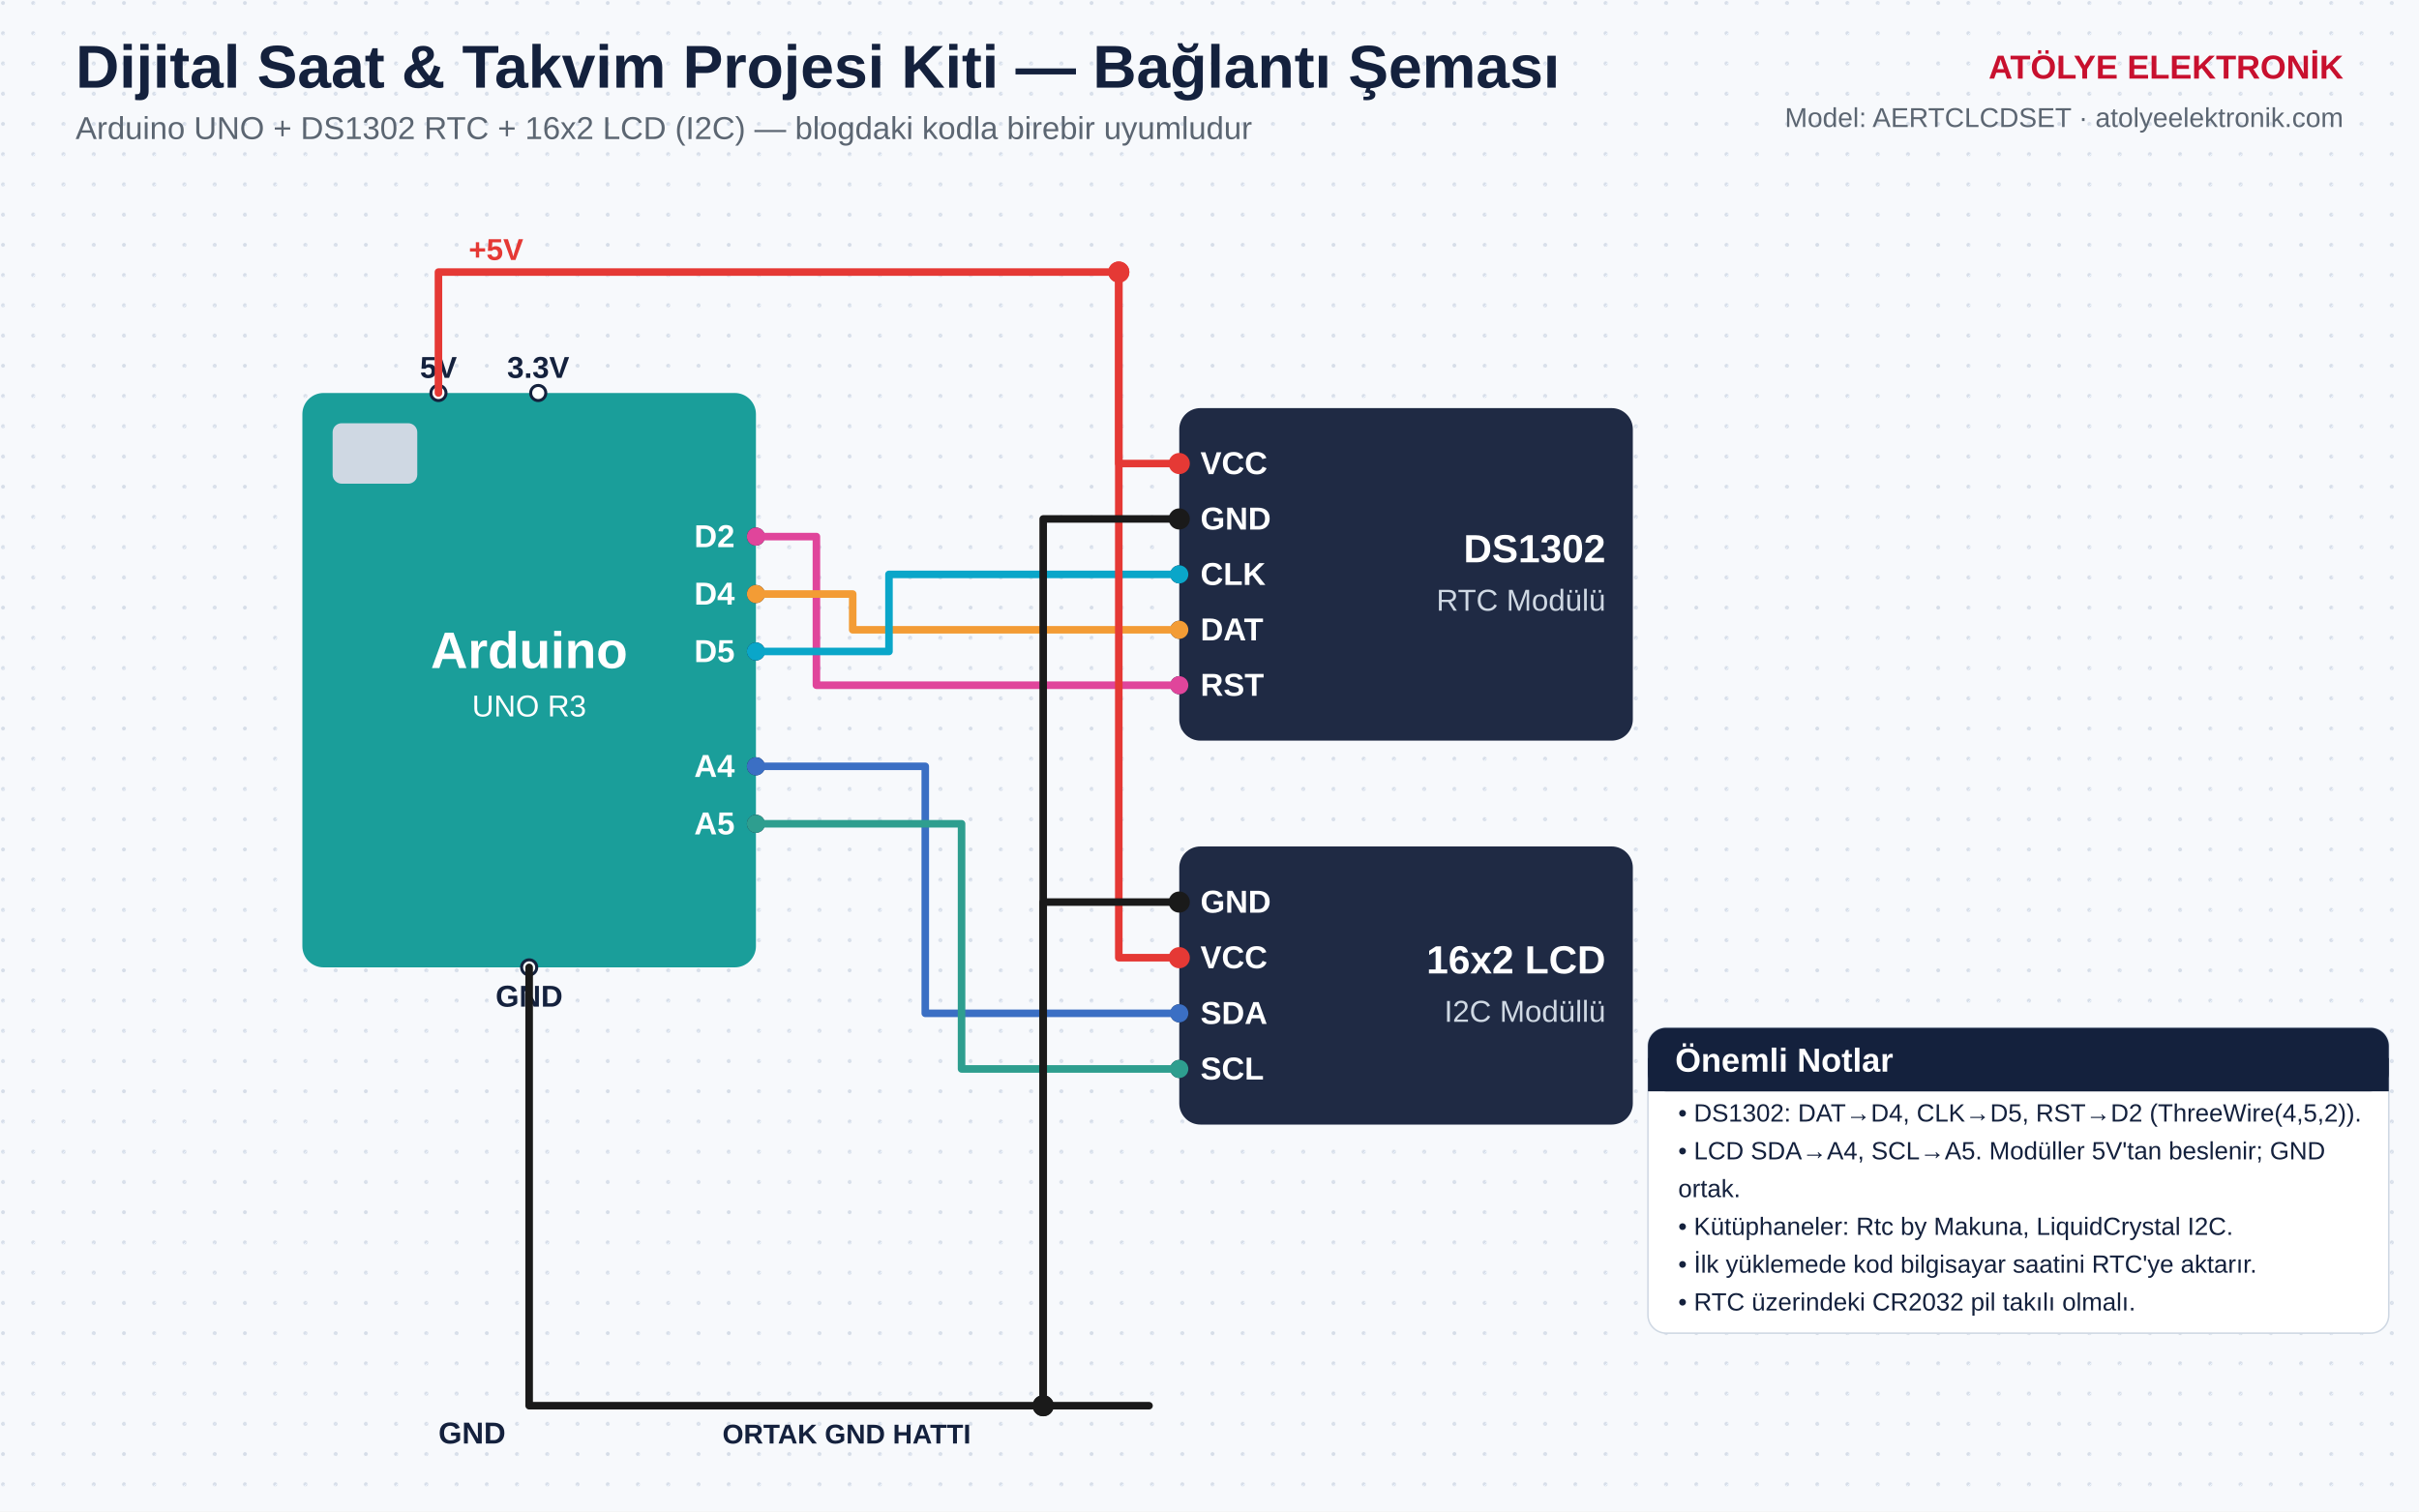
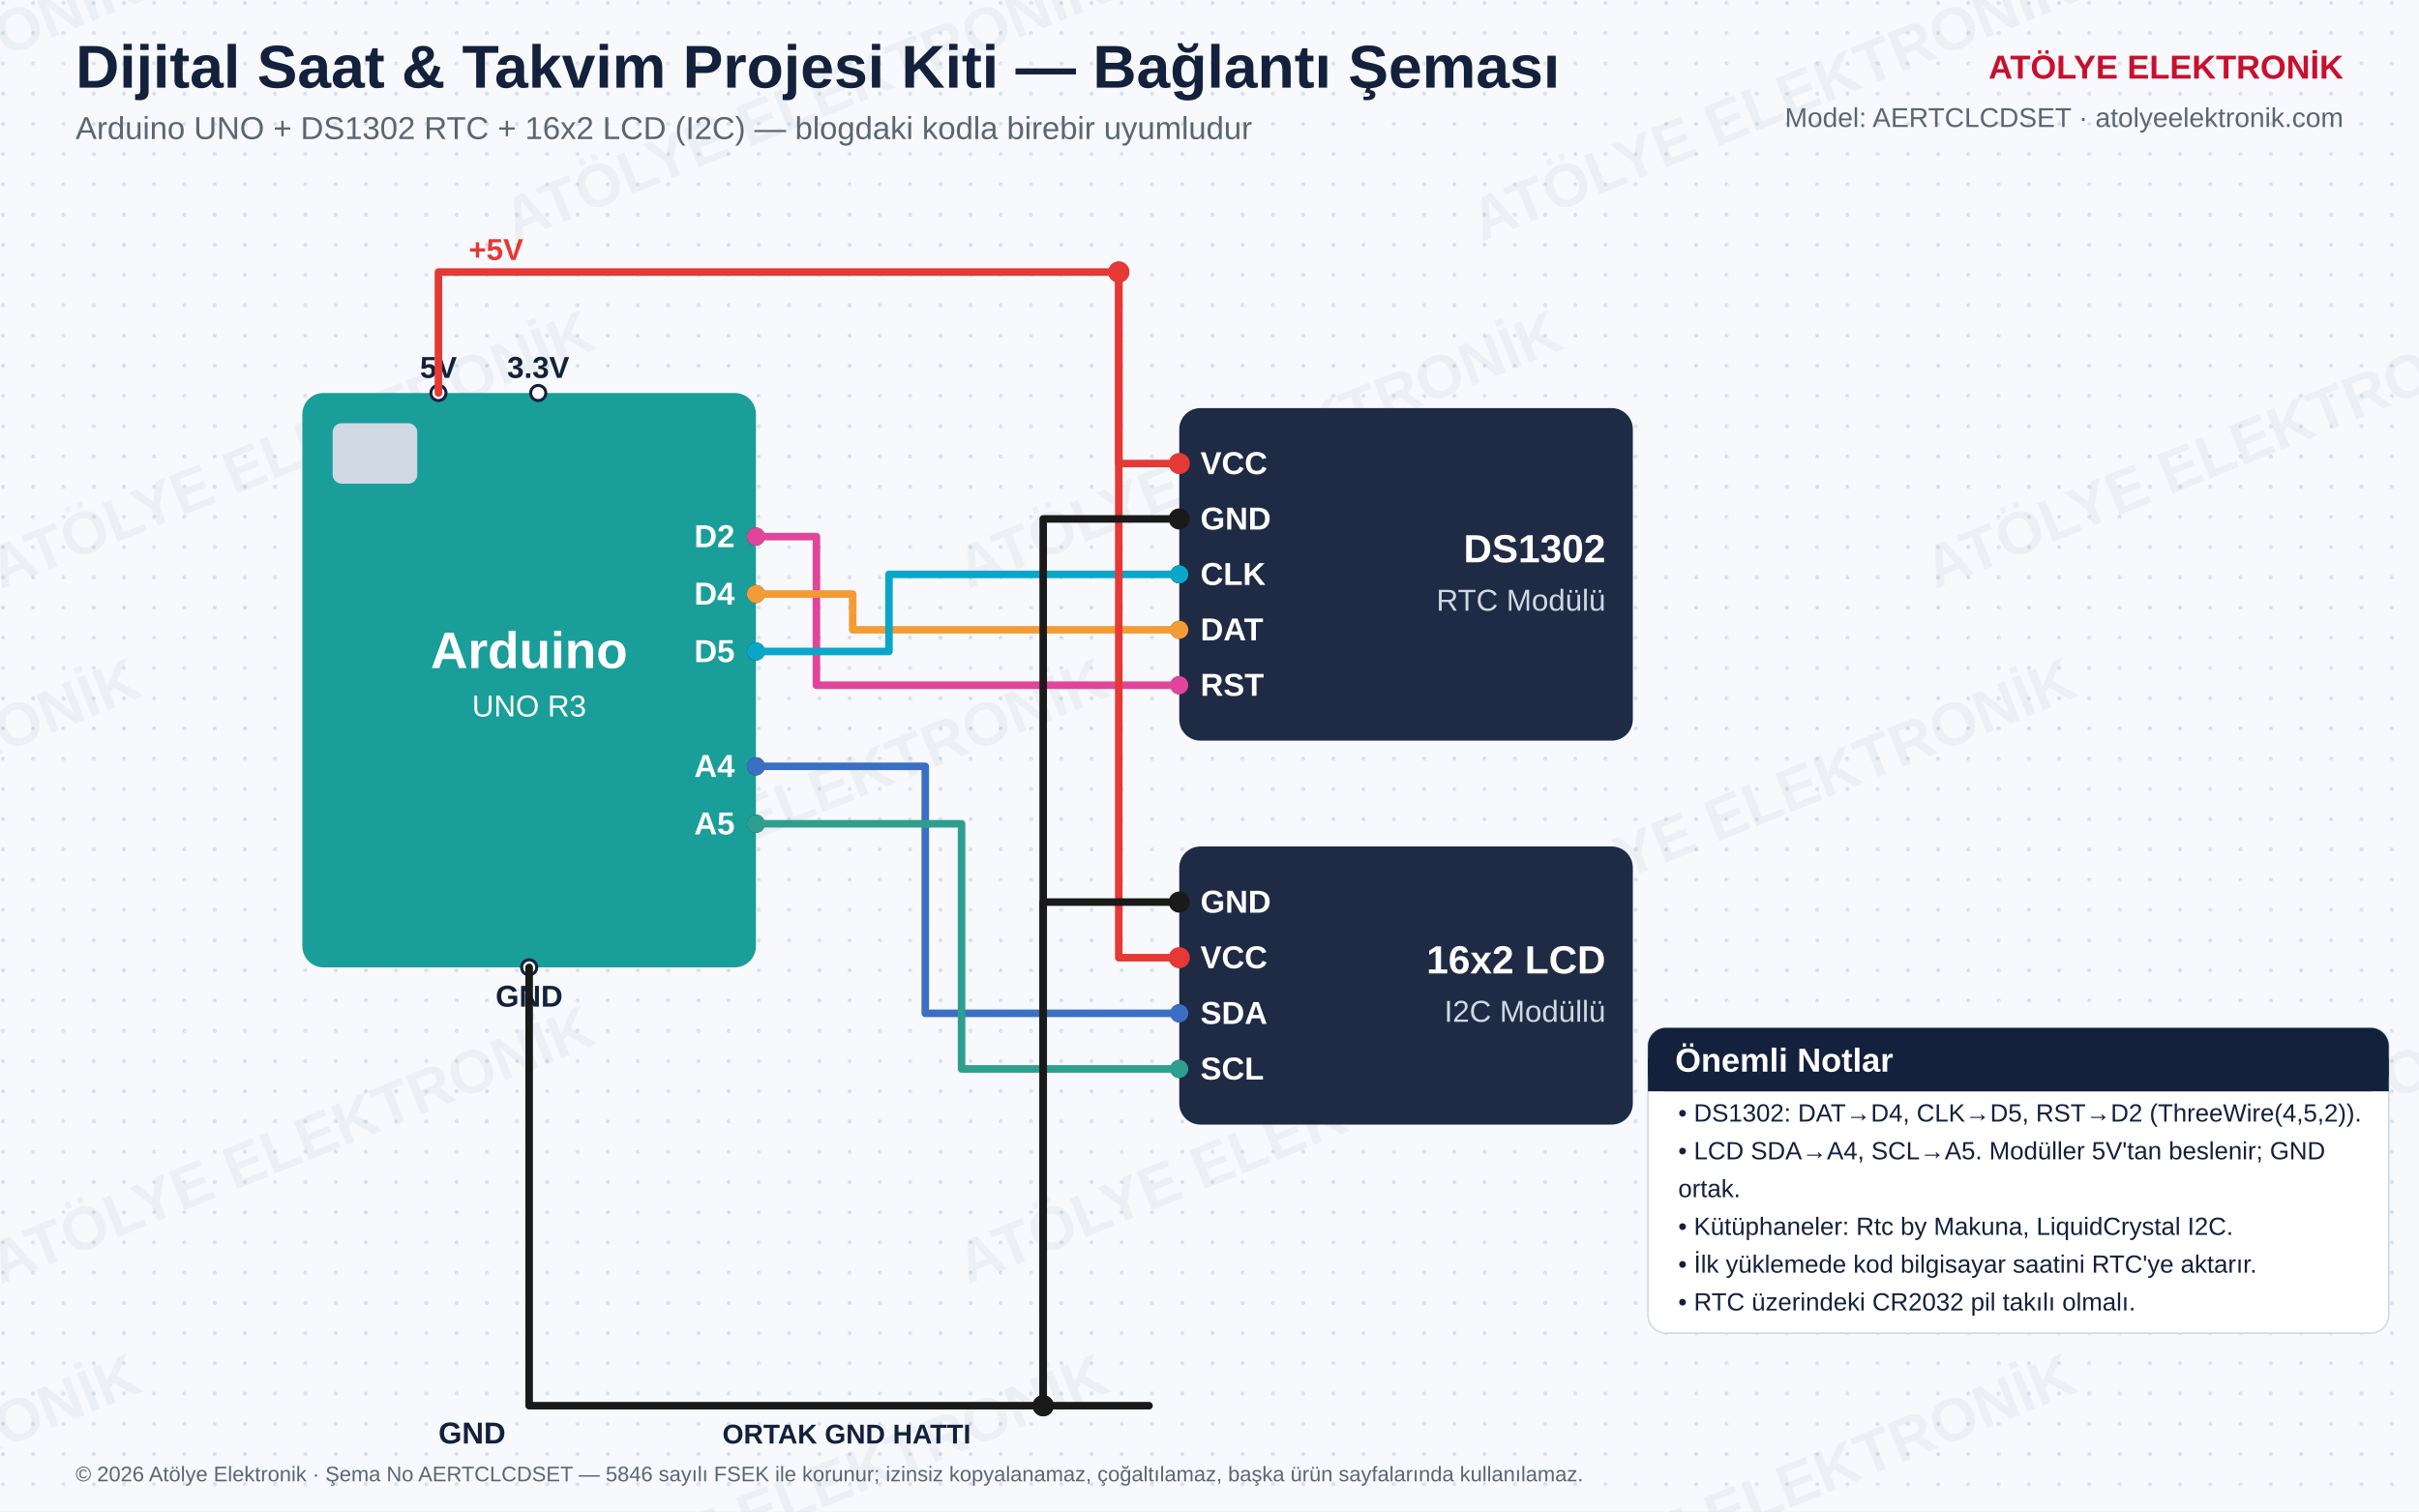
<svg xmlns="http://www.w3.org/2000/svg" width="1600" height="1000" viewBox="0 0 1600 1000" font-family="Segoe UI, Arial, sans-serif">
  <defs>
    <pattern id="dots" width="20" height="20" patternUnits="userSpaceOnUse">
      <circle cx="2" cy="2" r="1.3" fill="#d6dde8" />
    </pattern>
  </defs>
  <rect width="1600" height="1000" fill="#f7f9fc" />
  <rect width="1600" height="1000" fill="url(#dots)" />
+   <g opacity="0.045" font-weight="800" font-size="40" fill="#003360">
+     <text x="-300" y="160" transform="rotate(-22 -300 160)">ATÖLYE ELEKTRONİK</text>
+     <text x="340" y="160" transform="rotate(-22 340 160)">ATÖLYE ELEKTRONİK</text>
+     <text x="980" y="160" transform="rotate(-22 980 160)">ATÖLYE ELEKTRONİK</text>
+     <text x="1620" y="160" transform="rotate(-22 1620 160)">ATÖLYE ELEKTRONİK</text>
+     <text x="0" y="390" transform="rotate(-22 0 390)">ATÖLYE ELEKTRONİK</text>
+     <text x="640" y="390" transform="rotate(-22 640 390)">ATÖLYE ELEKTRONİK</text>
+     <text x="1280" y="390" transform="rotate(-22 1280 390)">ATÖLYE ELEKTRONİK</text>
+     <text x="-300" y="620" transform="rotate(-22 -300 620)">ATÖLYE ELEKTRONİK</text>
+     <text x="340" y="620" transform="rotate(-22 340 620)">ATÖLYE ELEKTRONİK</text>
+     <text x="980" y="620" transform="rotate(-22 980 620)">ATÖLYE ELEKTRONİK</text>
+     <text x="1620" y="620" transform="rotate(-22 1620 620)">ATÖLYE ELEKTRONİK</text>
+     <text x="0" y="850" transform="rotate(-22 0 850)">ATÖLYE ELEKTRONİK</text>
+     <text x="640" y="850" transform="rotate(-22 640 850)">ATÖLYE ELEKTRONİK</text>
+     <text x="1280" y="850" transform="rotate(-22 1280 850)">ATÖLYE ELEKTRONİK</text>
+     <text x="-300" y="1080" transform="rotate(-22 -300 1080)">ATÖLYE ELEKTRONİK</text>
+     <text x="340" y="1080" transform="rotate(-22 340 1080)">ATÖLYE ELEKTRONİK</text>
+     <text x="980" y="1080" transform="rotate(-22 980 1080)">ATÖLYE ELEKTRONİK</text>
+     <text x="1620" y="1080" transform="rotate(-22 1620 1080)">ATÖLYE ELEKTRONİK</text>
+   </g>
  <text x="50" y="58" font-size="40" font-weight="800" fill="#14213d">Dijital Saat &amp; Takvim Projesi Kiti — Bağlantı Şeması</text>
  <text x="50" y="92" font-size="21" fill="#5c6672">Arduino UNO + DS1302 RTC + 16x2 LCD (I2C) — blogdaki kodla birebir uyumludur</text>
  <text x="1550" y="52" text-anchor="end" font-size="22" font-weight="800" fill="#c8102e">ATÖLYE ELEKTRONİK</text>
  <text x="1550" y="84" text-anchor="end" font-size="18" fill="#5c6672">Model: AERTCLCDSET · atolyeelektronik.com</text>
  <rect x="200" y="260" width="300" height="380" rx="14" fill="#1a9e9a" />
  <text x="350.0" y="442.0" text-anchor="middle" font-size="34" font-weight="700" fill="#fff">Arduino</text>
  <text x="350.0" y="474.0" text-anchor="middle" font-size="20" fill="#ffffff">UNO R3</text>
+   <text x="486" y="400.0" text-anchor="end" font-size="21" font-weight="700" fill="#fff">D4</text>
+   <circle cx="500" cy="393.0" r="5" fill="#fff" stroke="#14213d" stroke-width="2" />
+   <text x="486" y="438.0" text-anchor="end" font-size="21" font-weight="700" fill="#fff">D5</text>
+   <circle cx="500" cy="431.0" r="5" fill="#fff" stroke="#14213d" stroke-width="2" />
+   <text x="486" y="552.0" text-anchor="end" font-size="21" font-weight="700" fill="#fff">A5</text>
+   <circle cx="500" cy="545.0" r="5" fill="#fff" stroke="#14213d" stroke-width="2" />
  <text x="486" y="514.0" text-anchor="end" font-size="21" font-weight="700" fill="#fff">A4</text>
  <circle cx="500" cy="507.0" r="5" fill="#fff" stroke="#14213d" stroke-width="2" />
-   <text x="486" y="552.0" text-anchor="end" font-size="21" font-weight="700" fill="#fff">A5</text>
-   <circle cx="500" cy="545.0" r="5" fill="#fff" stroke="#14213d" stroke-width="2" />
-   <text x="486" y="438.0" text-anchor="end" font-size="21" font-weight="700" fill="#fff">D5</text>
-   <circle cx="500" cy="431.0" r="5" fill="#fff" stroke="#14213d" stroke-width="2" />
-   <text x="486" y="400.0" text-anchor="end" font-size="21" font-weight="700" fill="#fff">D4</text>
-   <circle cx="500" cy="393.0" r="5" fill="#fff" stroke="#14213d" stroke-width="2" />
  <text x="486" y="362.0" text-anchor="end" font-size="21" font-weight="700" fill="#fff">D2</text>
  <circle cx="500" cy="355.0" r="5" fill="#fff" stroke="#14213d" stroke-width="2" />
  <text x="290.0" y="250" text-anchor="middle" font-size="20" font-weight="700" fill="#14213d">5V</text>
  <circle cx="290.0" cy="260" r="5" fill="#fff" stroke="#14213d" stroke-width="2" />
  <text x="356.0" y="250" text-anchor="middle" font-size="20" font-weight="700" fill="#14213d">3.3V</text>
  <circle cx="356.0" cy="260" r="5" fill="#fff" stroke="#14213d" stroke-width="2" />
  <text x="350.0" y="666" text-anchor="middle" font-size="20" font-weight="700" fill="#14213d">GND</text>
  <circle cx="350.0" cy="640" r="5" fill="#fff" stroke="#14213d" stroke-width="2" />
  <rect x="220" y="280" width="56" height="40" rx="6" fill="#cfd8e3" />
  <rect x="780" y="270" width="300" height="220" rx="14" fill="#1f2a44" />
  <text x="1062" y="372.0" text-anchor="end" font-size="26" font-weight="700" fill="#fff">DS1302</text>
  <text x="1062" y="404.0" text-anchor="end" font-size="20" fill="#cfd8e3">RTC Modülü</text>
  <text x="794" y="313.667" font-size="21" font-weight="700" fill="#fff">VCC</text>
  <circle cx="780" cy="306.667" r="5" fill="#fff" stroke="#14213d" stroke-width="2" />
  <text x="794" y="350.333" font-size="21" font-weight="700" fill="#fff">GND</text>
  <circle cx="780" cy="343.333" r="5" fill="#fff" stroke="#14213d" stroke-width="2" />
  <text x="794" y="387.0" font-size="21" font-weight="700" fill="#fff">CLK</text>
  <circle cx="780" cy="380.0" r="5" fill="#fff" stroke="#14213d" stroke-width="2" />
  <text x="794" y="423.667" font-size="21" font-weight="700" fill="#fff">DAT</text>
  <circle cx="780" cy="416.667" r="5" fill="#fff" stroke="#14213d" stroke-width="2" />
  <text x="794" y="460.333" font-size="21" font-weight="700" fill="#fff">RST</text>
  <circle cx="780" cy="453.333" r="5" fill="#fff" stroke="#14213d" stroke-width="2" />
  <rect x="780" y="560" width="300" height="184" rx="14" fill="#1f2a44" />
  <text x="1062" y="644.0" text-anchor="end" font-size="26" font-weight="700" fill="#fff">16x2 LCD</text>
  <text x="1062" y="676.0" text-anchor="end" font-size="20" fill="#cfd8e3">I2C Modüllü</text>
  <text x="794" y="603.8" font-size="21" font-weight="700" fill="#fff">GND</text>
  <circle cx="780" cy="596.8" r="5" fill="#fff" stroke="#14213d" stroke-width="2" />
  <text x="794" y="640.6" font-size="21" font-weight="700" fill="#fff">VCC</text>
  <circle cx="780" cy="633.6" r="5" fill="#fff" stroke="#14213d" stroke-width="2" />
  <text x="794" y="677.4" font-size="21" font-weight="700" fill="#fff">SDA</text>
  <circle cx="780" cy="670.4" r="5" fill="#fff" stroke="#14213d" stroke-width="2" />
  <text x="794" y="714.2" font-size="21" font-weight="700" fill="#fff">SCL</text>
  <circle cx="780" cy="707.2" r="5" fill="#fff" stroke="#14213d" stroke-width="2" />
  <path d="M 500 355.0 L 540 355.0 L 540 453.333 L 780 453.333" fill="none" stroke="#e0459b" stroke-width="5" stroke-linejoin="round" stroke-linecap="round" />
  <circle cx="500" cy="355.0" r="6" fill="#e0459b" />
  <circle cx="780" cy="453.333" r="6" fill="#e0459b" />
  <path d="M 500 393.0 L 564 393.0 L 564 416.667 L 780 416.667" fill="none" stroke="#f39c35" stroke-width="5" stroke-linejoin="round" stroke-linecap="round" />
  <circle cx="500" cy="393.0" r="6" fill="#f39c35" />
  <circle cx="780" cy="416.667" r="6" fill="#f39c35" />
  <path d="M 500 431.0 L 588 431.0 L 588 380.0 L 780 380.0" fill="none" stroke="#0aa6c9" stroke-width="5" stroke-linejoin="round" stroke-linecap="round" />
  <circle cx="500" cy="431.0" r="6" fill="#0aa6c9" />
  <circle cx="780" cy="380.0" r="6" fill="#0aa6c9" />
  <path d="M 500 507.0 L 612 507.0 L 612 670.4 L 780 670.4" fill="none" stroke="#3b6fc4" stroke-width="5" stroke-linejoin="round" stroke-linecap="round" />
  <circle cx="500" cy="507.0" r="6" fill="#3b6fc4" />
  <circle cx="780" cy="670.4" r="6" fill="#3b6fc4" />
  <path d="M 500 545.0 L 636 545.0 L 636 707.2 L 780 707.2" fill="none" stroke="#2e9e8f" stroke-width="5" stroke-linejoin="round" stroke-linecap="round" />
  <circle cx="500" cy="545.0" r="6" fill="#2e9e8f" />
  <circle cx="780" cy="707.2" r="6" fill="#2e9e8f" />
  <path d="M 290.0 260 L 290.0 180 L 740 180" fill="none" stroke="#e53935" stroke-width="5" stroke-linejoin="round" stroke-linecap="round" />
  <text x="310.0" y="172" text-anchor="start" font-size="20" font-weight="700" fill="#e53935">+5V</text>
  <path d="M 780 306.667 L 740 306.667 L 740 180" fill="none" stroke="#e53935" stroke-width="5" stroke-linejoin="round" stroke-linecap="round" />
  <circle cx="740" cy="180" r="7" fill="#e53935" />
  <circle cx="780" cy="306.667" r="7" fill="#e53935" />
  <path d="M 780 633.6 L 740 633.6 L 740 180" fill="none" stroke="#e53935" stroke-width="5" stroke-linejoin="round" stroke-linecap="round" />
  <circle cx="740" cy="180" r="7" fill="#e53935" />
  <circle cx="780" cy="633.6" r="7" fill="#e53935" />
  <path d="M 350.0 640 L 350.0 930 L 760 930" fill="none" stroke="#1a1a1a" stroke-width="5" stroke-linejoin="round" stroke-linecap="round" />
  <text x="290.0" y="955" text-anchor="start" font-size="20" font-weight="700" fill="#14213d">GND</text>
  <path d="M 780 343.333 L 690 343.333 L 690 930" fill="none" stroke="#1a1a1a" stroke-width="5" stroke-linejoin="round" stroke-linecap="round" />
  <circle cx="690" cy="930" r="7" fill="#1a1a1a" />
  <circle cx="780" cy="343.333" r="7" fill="#1a1a1a" />
  <path d="M 780 596.8 L 690 596.8 L 690 930" fill="none" stroke="#1a1a1a" stroke-width="5" stroke-linejoin="round" stroke-linecap="round" />
  <circle cx="690" cy="930" r="7" fill="#1a1a1a" />
  <circle cx="780" cy="596.8" r="7" fill="#1a1a1a" />
  <text x="560" y="955" text-anchor="middle" font-size="18" font-weight="700" fill="#14213d">ORTAK GND HATTI</text>
  <rect x="1090" y="680" width="490" height="202" rx="12" fill="#fff" stroke="#cfd8e3" />
  <rect x="1090" y="680" width="490" height="42" rx="12" fill="#14213d" />
  <rect x="1090" y="700" width="490" height="22" fill="#14213d" />
  <text x="1108" y="709" font-size="22" font-weight="700" fill="#fff">Önemli Notlar</text>
  <text x="1110" y="742" font-size="16.5" fill="#14213d">• DS1302: DAT→D4, CLK→D5, RST→D2 (ThreeWire(4,5,2)).</text>
  <text x="1110" y="767" font-size="16.5" fill="#14213d">• LCD SDA→A4, SCL→A5. Modüller 5V'tan beslenir; GND</text>
  <text x="1110" y="792" font-size="16.5" fill="#14213d">   ortak.</text>
  <text x="1110" y="817" font-size="16.5" fill="#14213d">• Kütüphaneler: Rtc by Makuna, LiquidCrystal I2C.</text>
  <text x="1110" y="842" font-size="16.5" fill="#14213d">• İlk yüklemede kod bilgisayar saatini RTC'ye aktarır.</text>
  <text x="1110" y="867" font-size="16.5" fill="#14213d">• RTC üzerindeki CR2032 pil takılı olmalı.</text>
+   <text x="50" y="980" font-size="14" fill="#5c6672">© 2026 Atölye Elektronik · Şema No AERTCLCDSET — 5846 sayılı FSEK ile korunur; izinsiz kopyalanamaz, çoğaltılamaz, başka ürün sayfalarında kullanılamaz.</text>
</svg>
